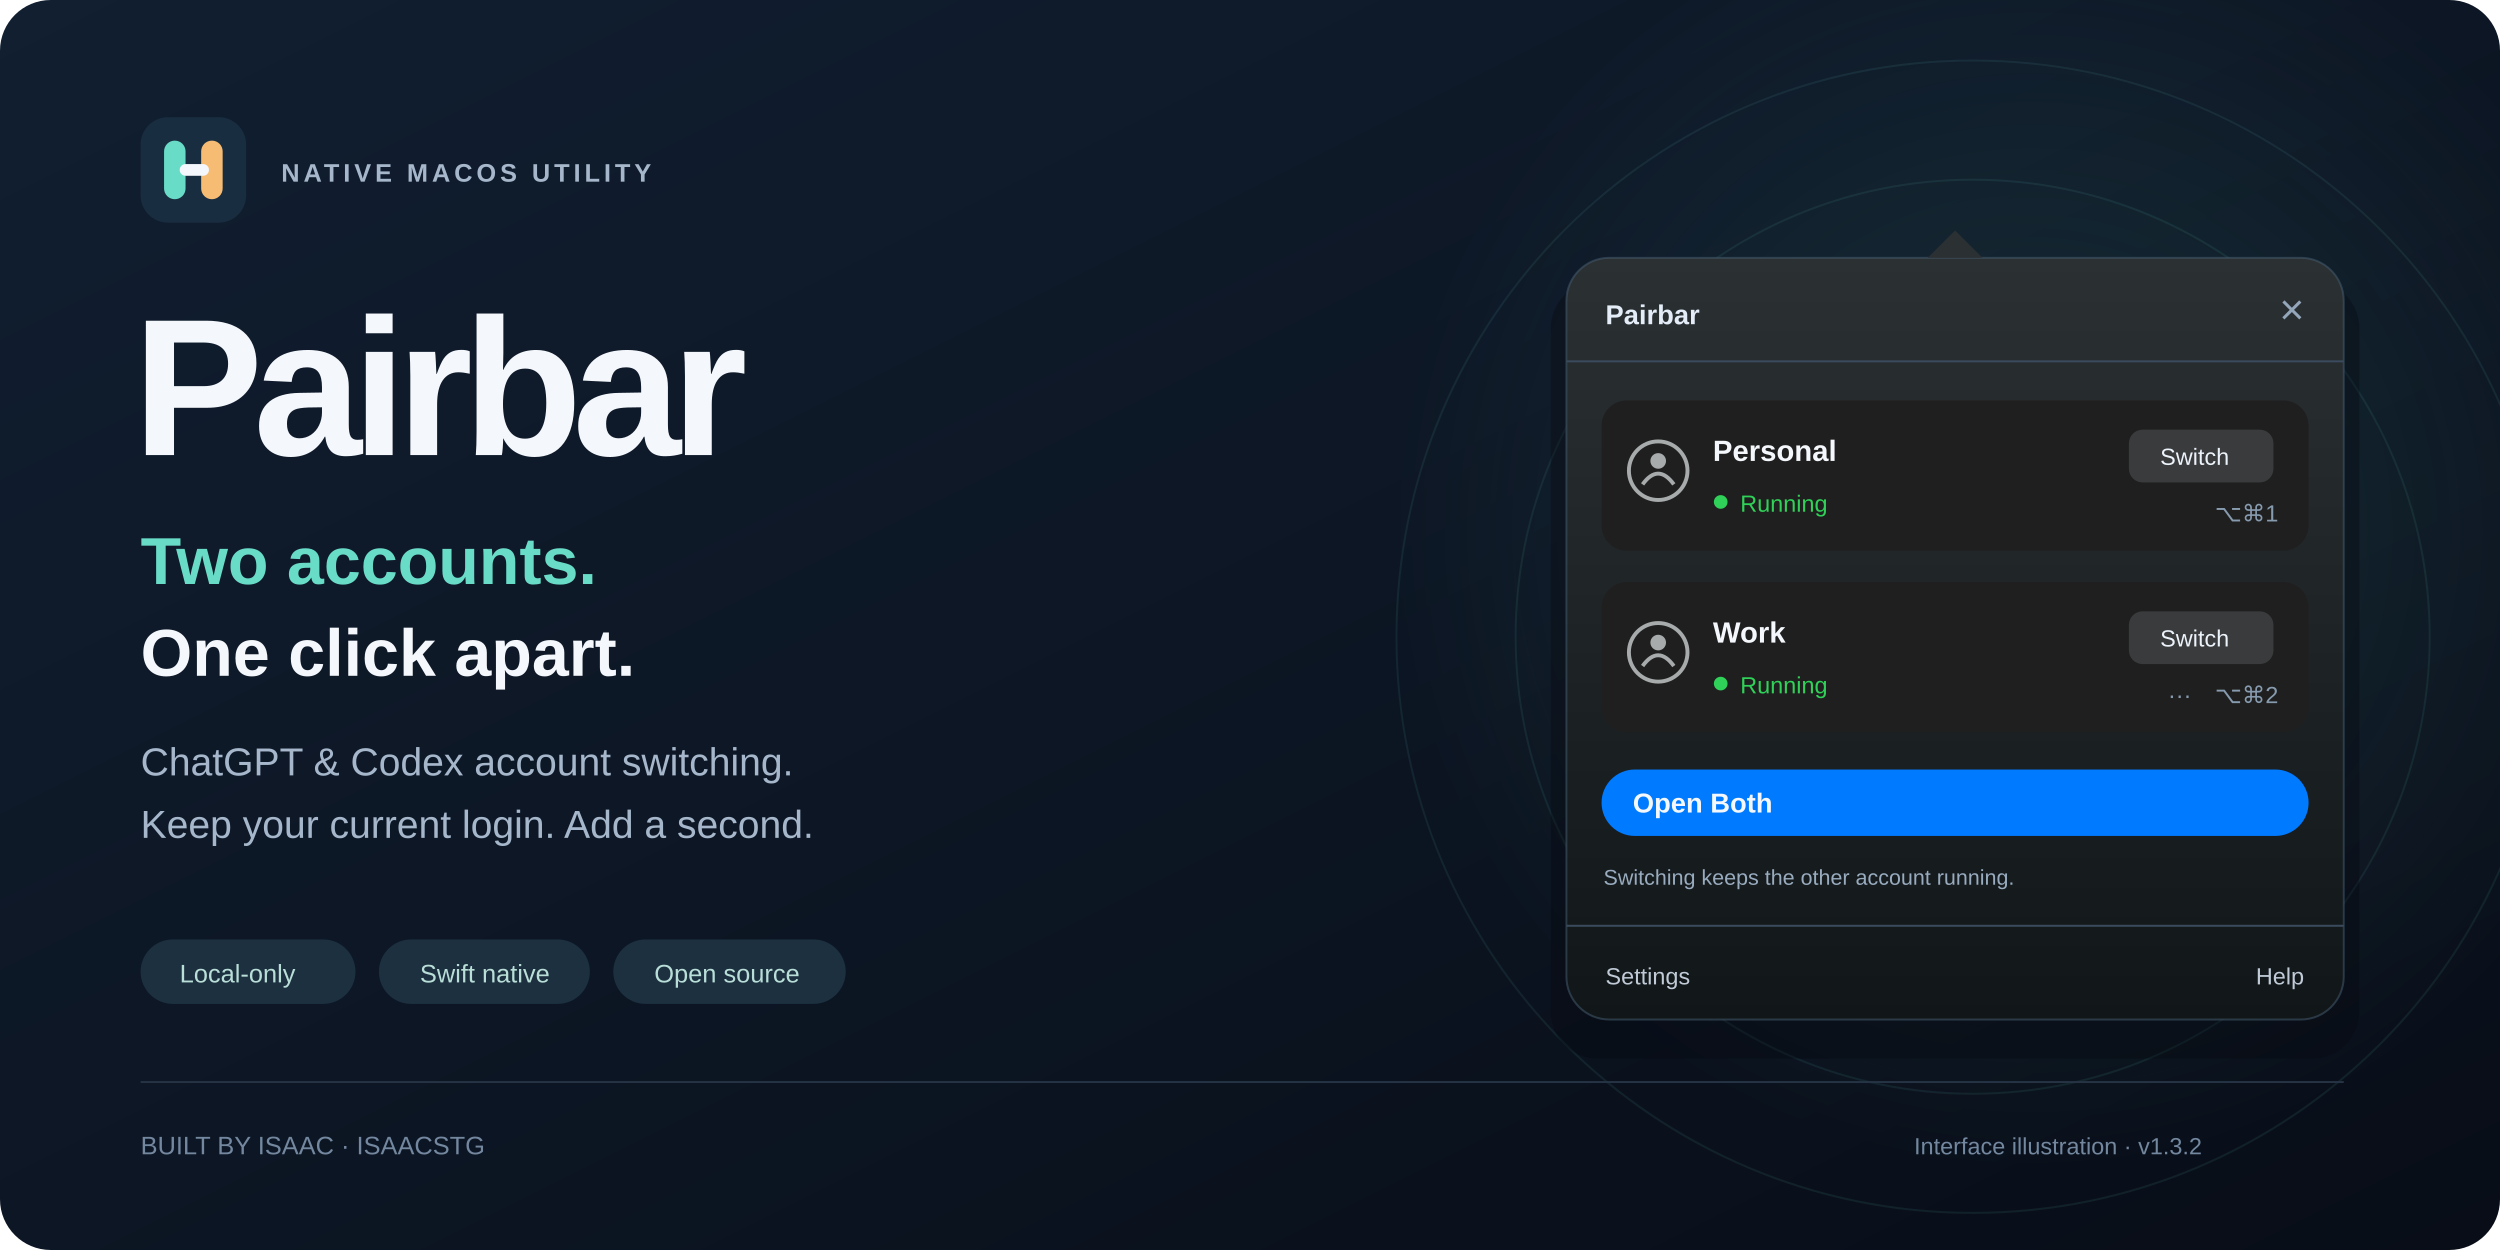
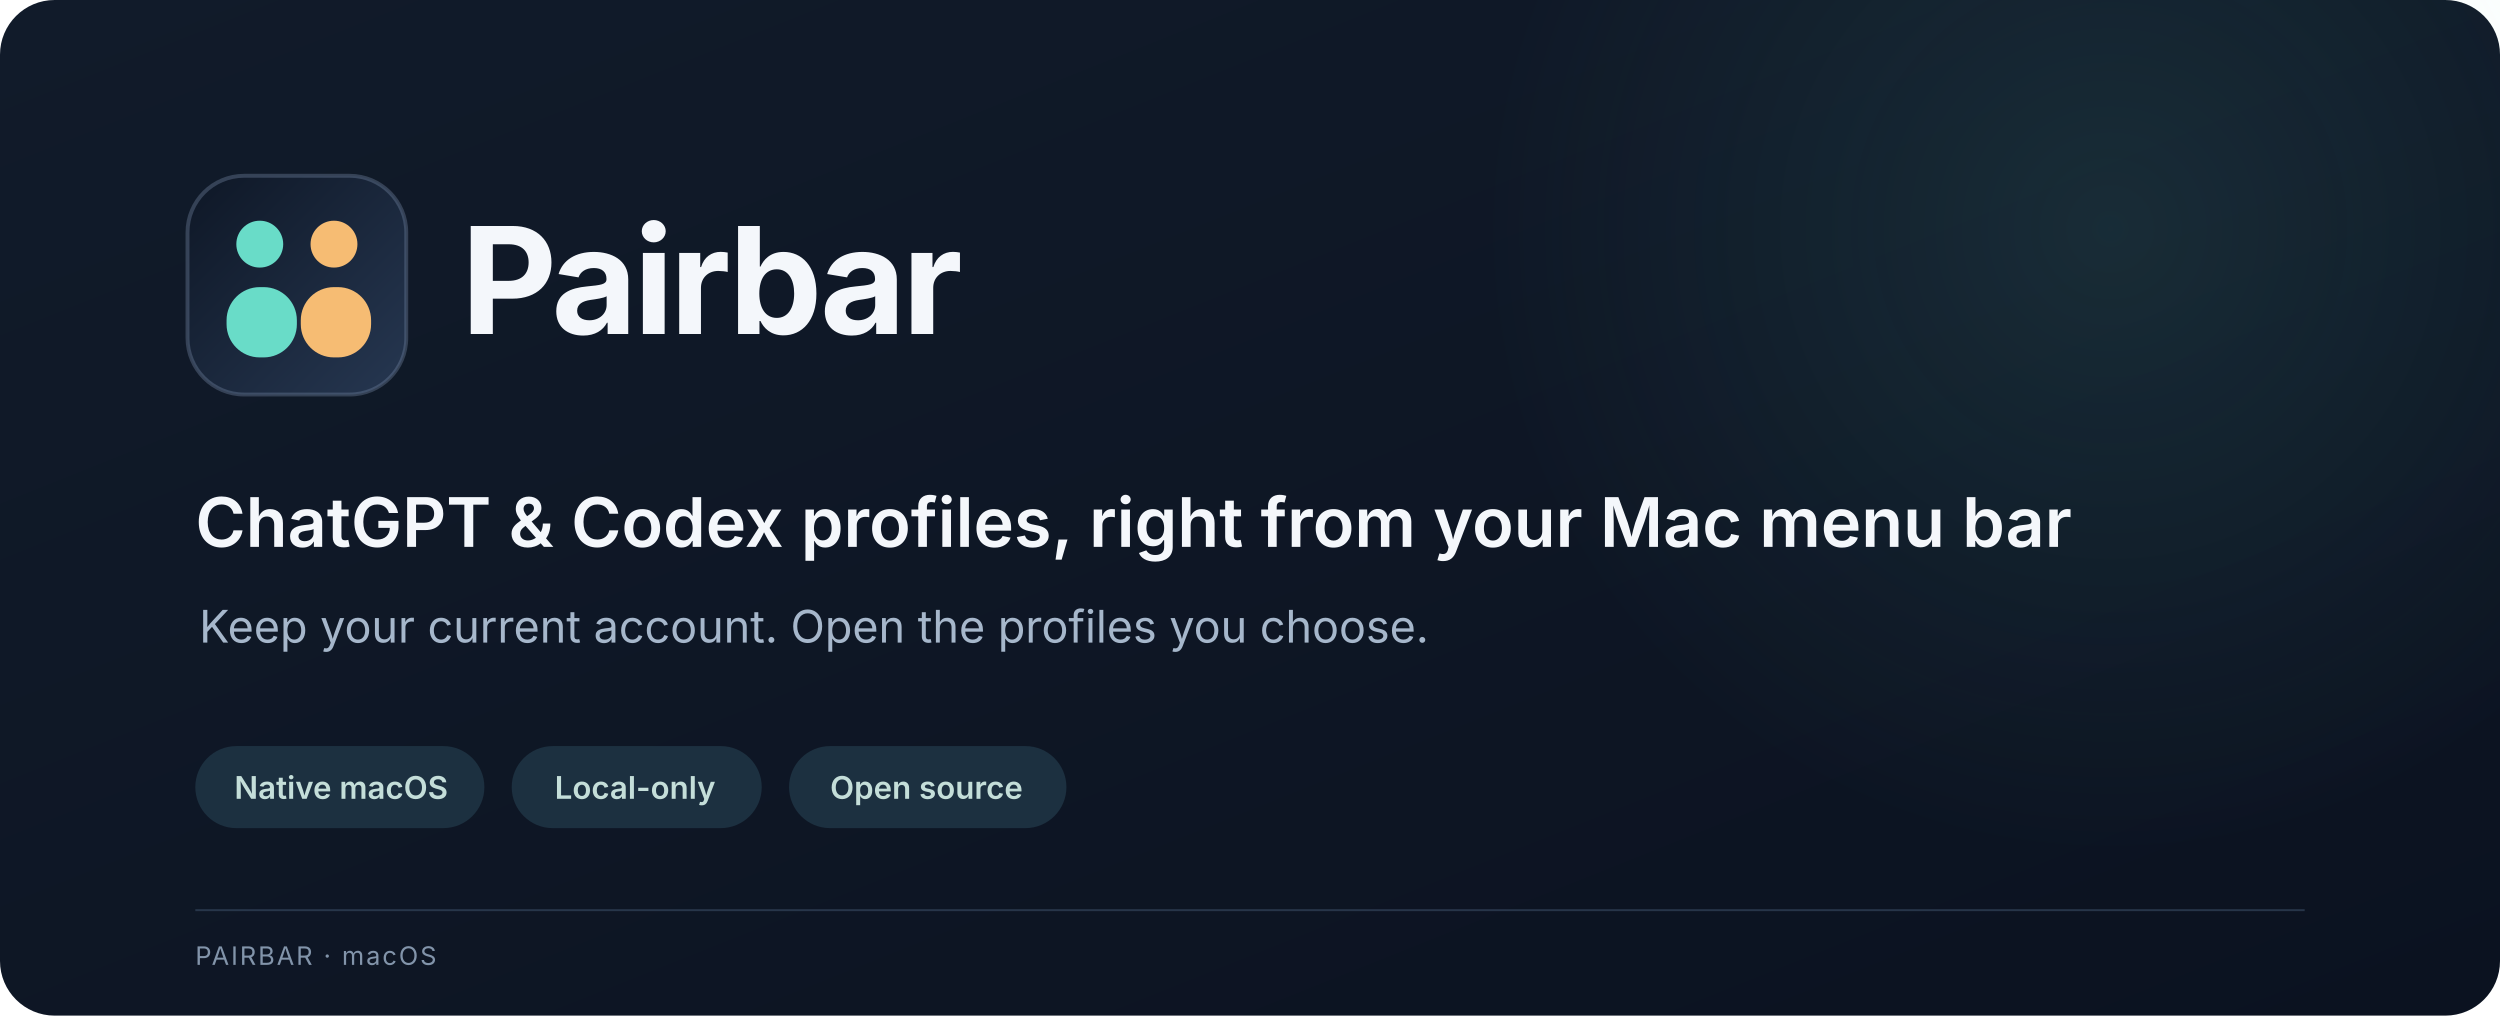
- <svg xmlns="http://www.w3.org/2000/svg" width="1280" height="640" viewBox="0 0 1280 640" role="img" aria-labelledby="title desc">
+ <svg xmlns="http://www.w3.org/2000/svg" width="1280" height="520" viewBox="0 0 1280 520" role="img" aria-labelledby="title desc">
  <defs>
-     <linearGradient id="bg" x1="0" y1="0" x2="1" y2="1">
-       <stop stop-color="#111F31" />
-       <stop offset="1" stop-color="#080D17" />
+     <linearGradient id="background" x1="0" y1="0" x2="1" y2="1">
+       <stop stop-color="#111B2A" />
+       <stop offset="1" stop-color="#0B1220" />
    </linearGradient>
-     <linearGradient id="panel" x1="0" y1="0" x2="0" y2="1">
-       <stop stop-color="#2B3033" />
-       <stop offset="1" stop-color="#111619" />
+     <linearGradient id="icon" x1="0" y1="0" x2="1" y2="1">
+       <stop stop-color="#0E1726" />
+       <stop offset="1" stop-color="#263751" />
    </linearGradient>
    <radialGradient id="glow">
-       <stop stop-color="#69DCC8" stop-opacity="0.13" />
+       <stop stop-color="#69DCC8" stop-opacity=".11" />
      <stop offset="1" stop-color="#69DCC8" stop-opacity="0" />
    </radialGradient>
  </defs>
-   <rect width="1280" height="640" rx="26" fill="url(#bg)" />
-   <circle cx="1040" cy="272" r="330" fill="url(#glow)" />
-   <g fill="none" stroke="#69DCC8" stroke-opacity="0.09">
-     <circle cx="1010" cy="326" r="234" />
-     <circle cx="1010" cy="326" r="295" />
-   </g>
-   <g font-family="Arial, Helvetica, sans-serif">
-     <g transform="translate(72 60)">
-       <rect width="54" height="54" rx="14" fill="#192D40" />
-       <rect x="12" y="12" width="11" height="30" rx="5.5" fill="#69DCC8" />
-       <rect x="31" y="12" width="11" height="30" rx="5.5" fill="#F6BC73" />
-       <rect x="20" y="24" width="15" height="6" rx="3" fill="#F4F7FB" />
+   <rect width="1280" height="520" rx="28" fill="url(#background)" />
+   <circle cx="1080" cy="118" r="320" fill="url(#glow)" />
+   <g font-family="-apple-system, BlinkMacSystemFont, Segoe UI, sans-serif">
+     <g transform="translate(96 90)">
+       <rect width="112" height="112" rx="29" fill="url(#icon)" stroke="#7185A0" stroke-opacity=".38" stroke-width="2" />
+       <circle cx="37" cy="35" r="12" fill="#69DCC8" />
+       <circle cx="75" cy="35" r="12" fill="#F6BC73" />
+       <rect x="20" y="57" width="36" height="36" rx="17" fill="#69DCC8" />
+       <rect x="58" y="57" width="36" height="36" rx="17" fill="#F6BC73" />
    </g>
-     <text x="144" y="93" fill="#A6B7CB" font-size="13" font-weight="700" letter-spacing="2">NATIVE MACOS UTILITY</text>
-     <text x="68" y="233" fill="#F4F7FB" font-size="100" font-weight="700" letter-spacing="-5">Pairbar</text>
-     <text x="72" y="299" fill="#69DCC8" font-size="34" font-weight="700">Two accounts.</text>
-     <text x="72" y="346" fill="#F4F7FB" font-size="34" font-weight="700">One click apart.</text>
-     <text x="72" y="397" fill="#A6B7CB" font-size="20">ChatGPT &amp; Codex account switching.</text>
-     <text x="72" y="429" fill="#A6B7CB" font-size="20">Keep your current login. Add a second.</text>
-     <g transform="translate(72 481)">
-       <rect width="110" height="33" rx="16.5" fill="#1C3040" />
-       <text x="20" y="22" fill="#B9DED7" font-size="13">Local-only</text>
-       <rect x="122" width="108" height="33" rx="16.5" fill="#1C3040" />
-       <text x="143" y="22" fill="#B9DED7" font-size="13">Swift native</text>
-       <rect x="242" width="119" height="33" rx="16.5" fill="#1C3040" />
-       <text x="263" y="22" fill="#B9DED7" font-size="13">Open source</text>
+     <text x="236" y="171" fill="#F4F7FB" font-size="76" font-weight="700" letter-spacing="-2">Pairbar</text>
+     <text x="100" y="280" fill="#F4F7FB" font-size="35" font-weight="600">ChatGPT &amp; Codex profiles, right from your Mac menu bar</text>
+     <text x="102" y="329" fill="#A6B7CB" font-size="23">Keep your current account. Open the profiles you choose.</text>
+     <g transform="translate(100 382)" font-size="16" font-weight="600">
+       <rect width="148" height="42" rx="21" fill="#1C3040" />
+       <text x="20" y="27" fill="#C4DED9">Native macOS</text>
+       <rect x="162" width="128" height="42" rx="21" fill="#1C3040" />
+       <text x="184" y="27" fill="#C4DED9">Local-only</text>
+       <rect x="304" width="142" height="42" rx="21" fill="#1C3040" />
+       <text x="325" y="27" fill="#C4DED9">Open source</text>
    </g>
-     <g transform="translate(802 132)">
-       <rect x="-8" y="12" width="414" height="398" rx="24" fill="#02050B" opacity="0.3" />
-       <rect width="398" height="390" rx="22" fill="url(#panel)" stroke="#496074" stroke-opacity="0.5" />
-       <path d="M185 0 L199 -14 L213 0" fill="#2B3033" />
-       <text x="20" y="34" fill="#E3ECF7" font-size="14" font-weight="700">Pairbar</text>
-       <text x="365" y="34" fill="#94A6BA" font-size="22">×</text>
-       <path d="M0 53 H398" stroke="#3B4B5E" />
-       <g transform="translate(18 73)">
-         <rect width="362" height="77" rx="13" fill="#1F1F1F" />
-         <circle cx="29" cy="36" r="15" fill="none" stroke="#A8ABAC" stroke-width="2" />
-         <circle cx="29" cy="31" r="4" fill="#A8ABAC" />
-         <path d="M21 43 Q29 32 37 43" stroke="#A8ABAC" stroke-width="2" fill="none" />
-         <text x="57" y="31" fill="#F4F7FB" font-size="15" font-weight="700">Personal</text>
-         <circle cx="61" cy="52" r="3.5" fill="#30D158" />
-         <text x="71" y="57" fill="#30D158" font-size="12">Running</text>
-         <rect x="270" y="15" width="74" height="27" rx="7" fill="#393B3C" />
-         <text x="286" y="33" fill="#EDF3FB" font-size="12">Switch</text>
-         <text x="314" y="62" fill="#879BAF" font-size="12">⌥⌘1</text>
-       </g>
-       <g transform="translate(18 166)">
-         <rect width="362" height="77" rx="13" fill="#1F1F1F" />
-         <circle cx="29" cy="36" r="15" fill="none" stroke="#A8ABAC" stroke-width="2" />
-         <circle cx="29" cy="31" r="4" fill="#A8ABAC" />
-         <path d="M21 43 Q29 32 37 43" stroke="#A8ABAC" stroke-width="2" fill="none" />
-         <text x="57" y="31" fill="#F4F7FB" font-size="15" font-weight="700">Work</text>
-         <circle cx="61" cy="52" r="3.5" fill="#30D158" />
-         <text x="71" y="57" fill="#30D158" font-size="12">Running</text>
-         <rect x="270" y="15" width="74" height="27" rx="7" fill="#393B3C" />
-         <text x="286" y="33" fill="#EDF3FB" font-size="12">Switch</text>
-         <text x="290" y="62" fill="#879BAF" font-size="12">···</text>
-         <text x="314" y="62" fill="#879BAF" font-size="12">⌥⌘2</text>
-       </g>
-       <rect x="18" y="262" width="362" height="34" rx="17" fill="#007AFF" />
-       <text x="34" y="284" fill="#F4F7FB" font-size="14" font-weight="700">Open Both</text>
-       <text x="19" y="321" fill="#99ACBF" font-size="11">Switching keeps the other account running.</text>
-       <path d="M0 342 H398" stroke="#3B4B5E" />
-       <text x="20" y="372" fill="#C0CBD7" font-size="12">Settings</text>
-       <text x="353" y="372" fill="#C0CBD7" font-size="12">Help</text>
-     </g>
-     <path d="M72 554 H1200" stroke="#253344" />
-     <text x="72" y="591" fill="#73879F" font-size="13">BUILT BY ISAAC · ISAACSTG</text>
-     <text x="980" y="591" fill="#73879F" font-size="12">Interface illustration · v1.3.2</text>
+     <path d="M100 466 H1180" stroke="#33445A" stroke-opacity=".7" />
+     <text x="100" y="494" fill="#8294AA" font-size="13" letter-spacing="1">PAIRBAR · macOS</text>
  </g>
</svg>
